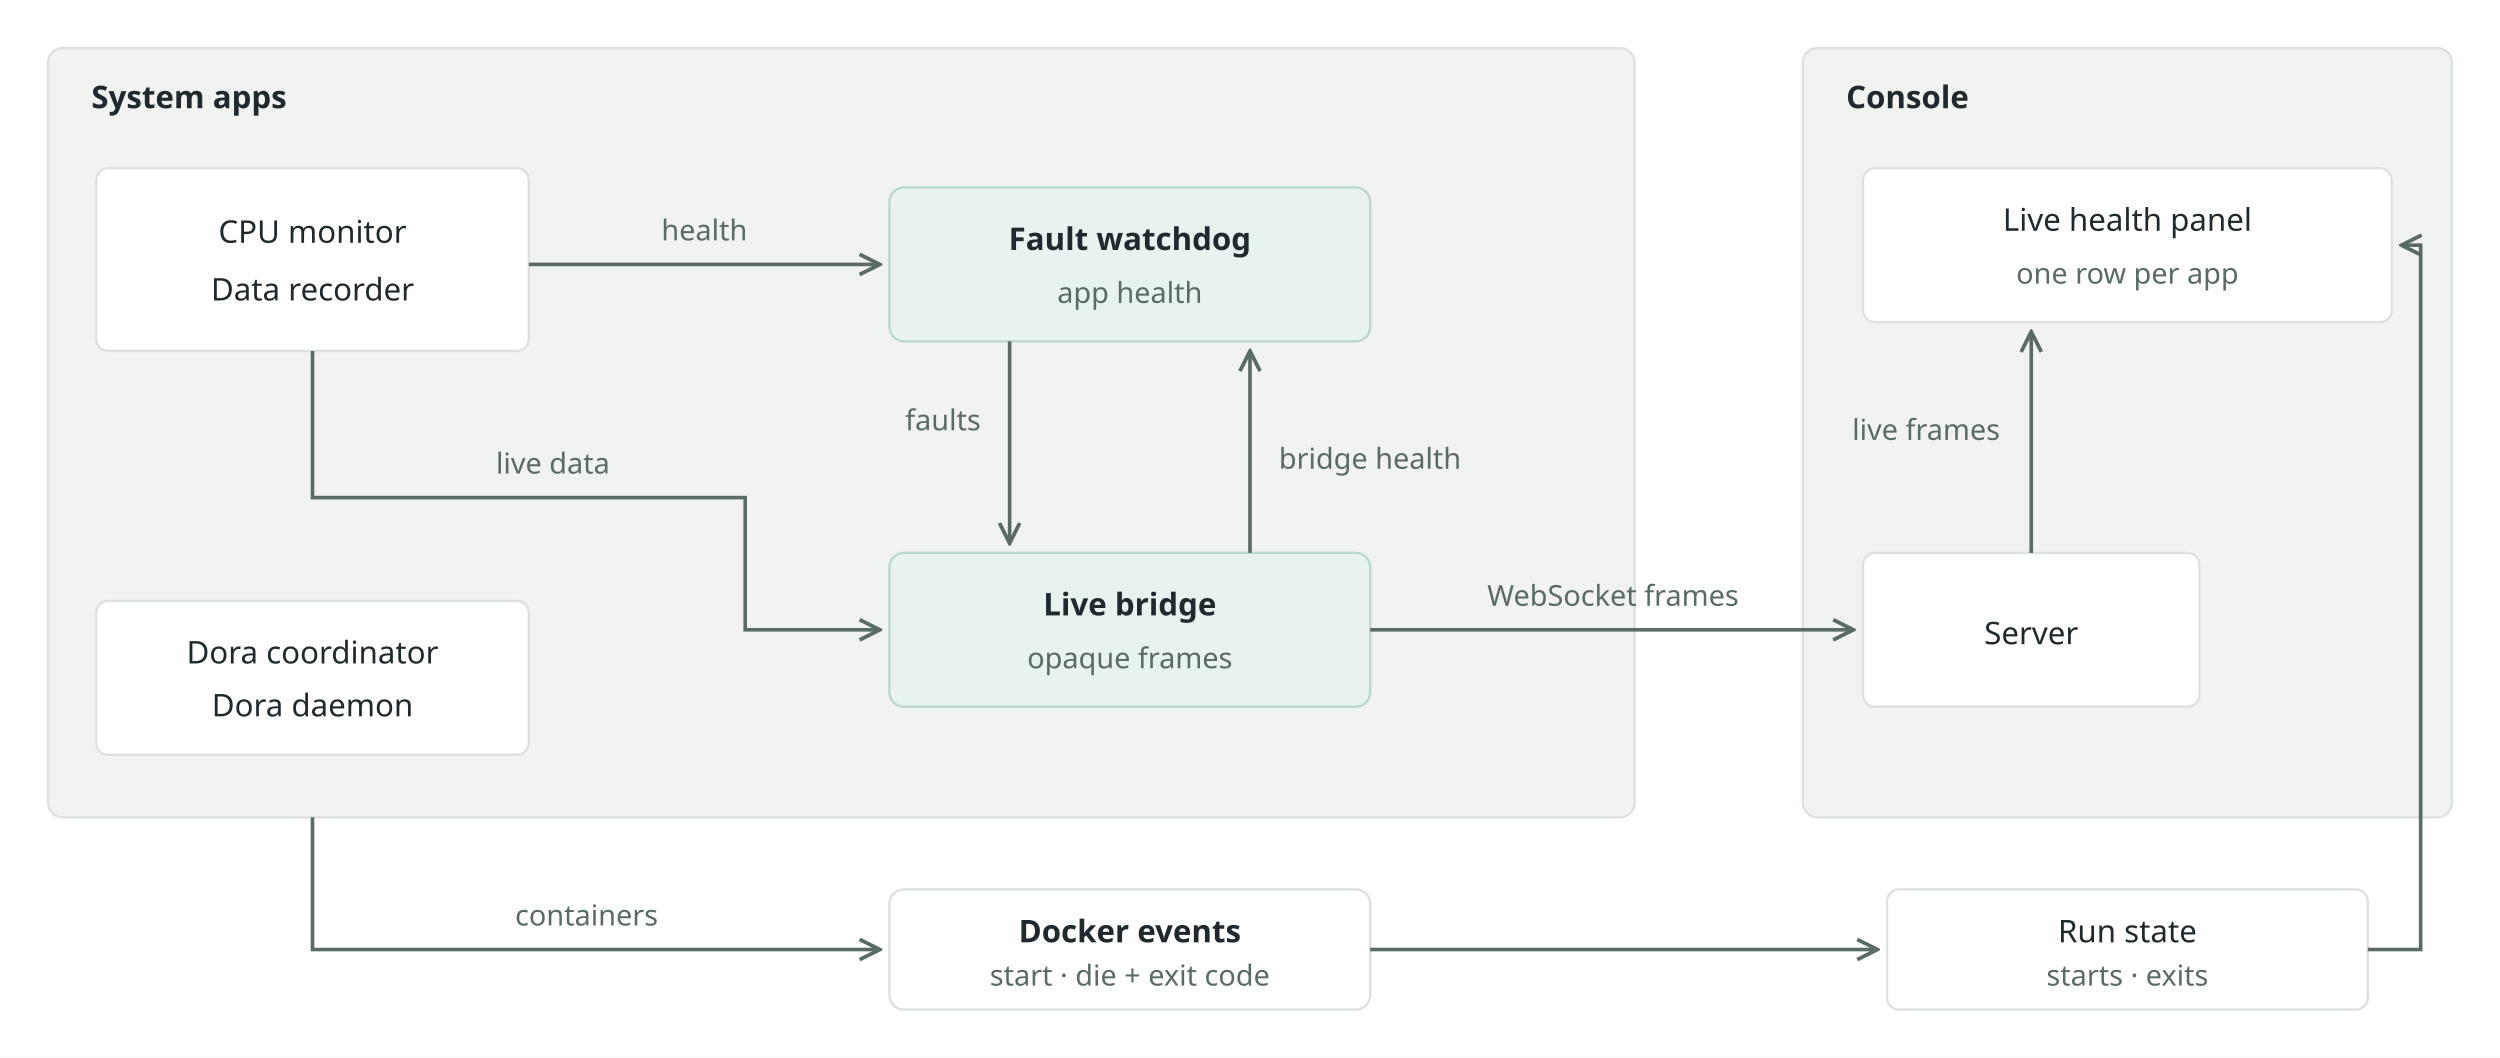
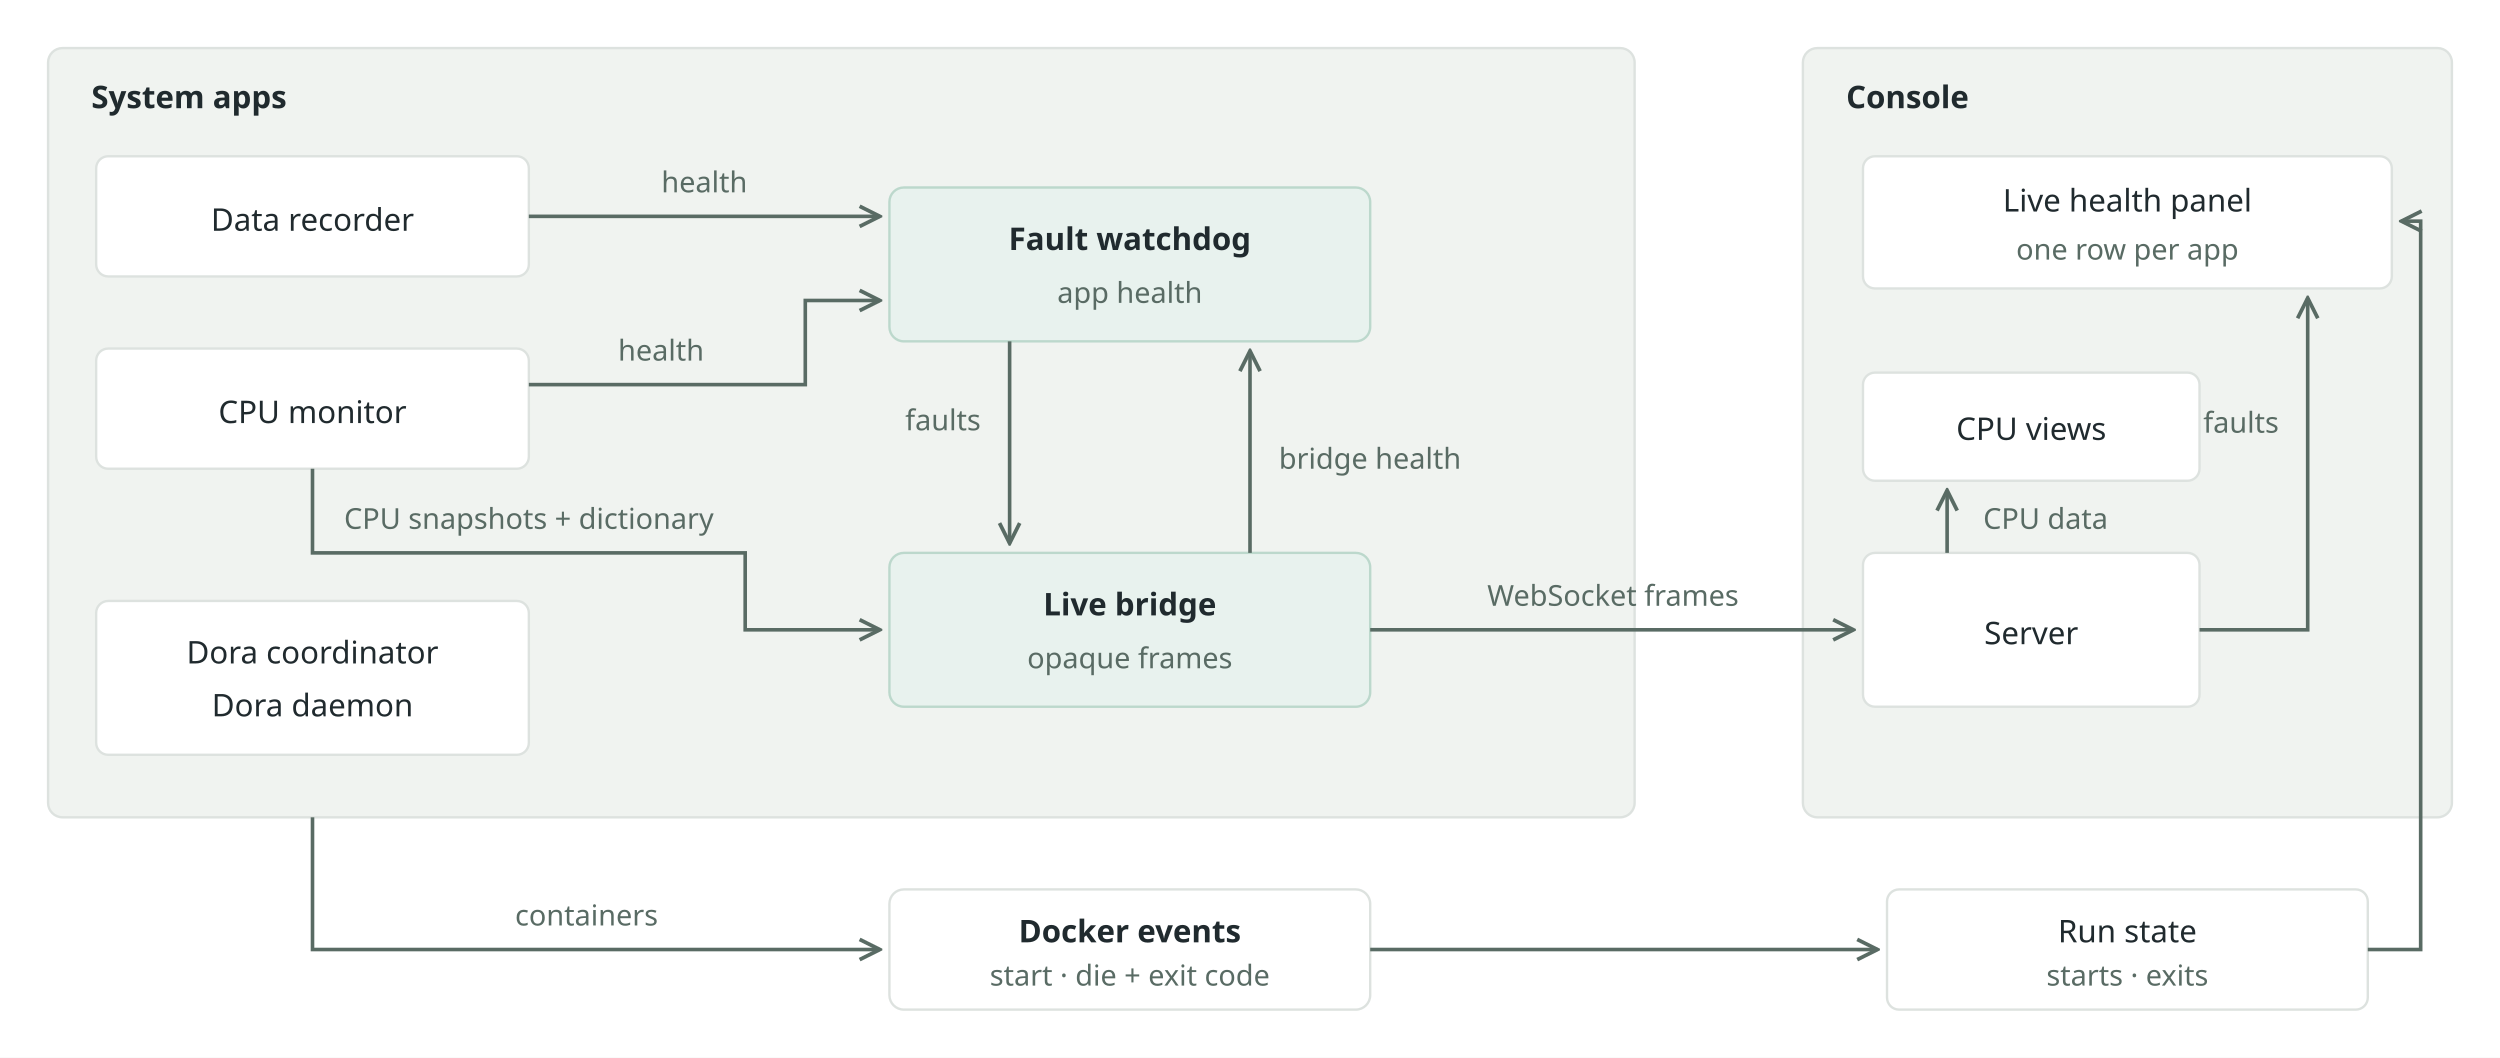
<svg xmlns="http://www.w3.org/2000/svg" viewBox="0 0 1040 440" role="img" font-family="system-ui,sans-serif" font-size="13">
  <rect width="1040" height="440" fill="#fff" />
  <defs>
    <marker id="a" viewBox="0 0 10 10" refX="9" refY="5" markerWidth="7" markerHeight="7" orient="auto-start-reverse">
      <path d="M1 1l8 4-8 4" fill="none" stroke="#596b64" stroke-width="1.5" />
    </marker>
  </defs>
  <rect x="20" y="20" width="660" height="320" rx="6" fill="#f0f3f0" stroke="#dde2df" />
  <text x="38" y="45" font-weight="600" fill="#202a2e">System apps</text>
-   <rect x="40" y="70" width="180" height="76" rx="5" fill="#fff" stroke="#dde2df" />
-   <text x="130" y="101" text-anchor="middle" fill="#202a2e">CPU monitor</text>
-   <text x="130" y="125" text-anchor="middle" fill="#202a2e">Data recorder</text>
+   <rect x="40" y="65" width="180" height="50" rx="5" fill="#fff" stroke="#dde2df" />
+   <text x="130" y="96" text-anchor="middle" fill="#202a2e">Data recorder</text>
+   <rect x="40" y="145" width="180" height="50" rx="5" fill="#fff" stroke="#dde2df" />
+   <text x="130" y="176" text-anchor="middle" fill="#202a2e">CPU monitor</text>
  <rect x="40" y="250" width="180" height="64" rx="5" fill="#fff" stroke="#dde2df" />
  <text x="130" y="276" text-anchor="middle" fill="#202a2e">Dora coordinator</text>
  <text x="130" y="298" text-anchor="middle" fill="#202a2e">Dora daemon</text>
  <rect x="370" y="78" width="200" height="64" rx="6" fill="#e8f2ee" stroke="#bcd8cc" />
  <text x="470" y="104" text-anchor="middle" fill="#202a2e" font-weight="600">Fault watchdog</text>
  <text x="470" y="126" text-anchor="middle" fill="#596b64" font-size="12">app health</text>
  <rect x="370" y="230" width="200" height="64" rx="6" fill="#e8f2ee" stroke="#bcd8cc" />
  <text x="470" y="256" text-anchor="middle" fill="#202a2e" font-weight="600">Live bridge</text>
  <text x="470" y="278" text-anchor="middle" fill="#596b64" font-size="12">opaque frames</text>
-   <line x1="220" y1="110" x2="366" y2="110" stroke="#596b64" stroke-width="1.5" marker-end="url(#a)" />
-   <text x="293" y="100" text-anchor="middle" fill="#596b64" font-size="12">health</text>
-   <path d="M130 146 V207 H310 V262 H366" fill="none" stroke="#596b64" stroke-width="1.5" marker-end="url(#a)" />
-   <text x="230" y="197" text-anchor="middle" fill="#596b64" font-size="12">live data</text>
+   <line x1="220" y1="90" x2="366" y2="90" stroke="#596b64" stroke-width="1.5" marker-end="url(#a)" />
+   <text x="293" y="80" text-anchor="middle" fill="#596b64" font-size="12">health</text>
+   <path d="M220 160 H335 V125 H366" fill="none" stroke="#596b64" stroke-width="1.5" marker-end="url(#a)" />
+   <text x="275" y="150" text-anchor="middle" fill="#596b64" font-size="12">health</text>
+   <path d="M130 195 V230 H310 V262 H366" fill="none" stroke="#596b64" stroke-width="1.5" marker-end="url(#a)" />
+   <text x="220" y="220" text-anchor="middle" fill="#596b64" font-size="12">CPU snapshots + dictionary</text>
  <line x1="420" y1="142" x2="420" y2="226" stroke="#596b64" stroke-width="1.5" marker-end="url(#a)" />
  <text x="408" y="179" text-anchor="end" fill="#596b64" font-size="12">faults</text>
  <line x1="520" y1="230" x2="520" y2="146" stroke="#596b64" stroke-width="1.5" marker-end="url(#a)" />
  <text x="532" y="195" fill="#596b64" font-size="12">bridge health</text>
  <rect x="750" y="20" width="270" height="320" rx="6" fill="#f0f3f0" stroke="#dde2df" />
  <text x="768" y="45" font-weight="600" fill="#202a2e">Console</text>
-   <rect x="775" y="70" width="220" height="64" rx="5" fill="#fff" stroke="#dde2df" />
-   <text x="885" y="96" text-anchor="middle" fill="#202a2e">Live health panel</text>
-   <text x="885" y="118" text-anchor="middle" fill="#596b64" font-size="12">one row per app</text>
+   <rect x="775" y="65" width="220" height="55" rx="5" fill="#fff" stroke="#dde2df" />
+   <text x="885" y="88" text-anchor="middle" fill="#202a2e">Live health panel</text>
+   <text x="885" y="108" text-anchor="middle" fill="#596b64" font-size="12">one row per app</text>
+   <rect x="775" y="155" width="140" height="45" rx="5" fill="#fff" stroke="#dde2df" />
+   <text x="845" y="183" text-anchor="middle" fill="#202a2e">CPU views</text>
  <rect x="775" y="230" width="140" height="64" rx="5" fill="#fff" stroke="#dde2df" />
  <text x="845" y="268" text-anchor="middle" fill="#202a2e">Server</text>
  <line x1="570" y1="262" x2="771" y2="262" stroke="#596b64" stroke-width="1.5" marker-end="url(#a)" />
  <text x="671" y="252" text-anchor="middle" fill="#596b64" font-size="12">WebSocket frames</text>
-   <line x1="845" y1="230" x2="845" y2="138" stroke="#596b64" stroke-width="1.5" marker-end="url(#a)" />
-   <text x="832" y="183" text-anchor="end" fill="#596b64" font-size="12">live frames</text>
+   <line x1="810" y1="230" x2="810" y2="204" stroke="#596b64" stroke-width="1.5" marker-end="url(#a)" />
+   <text x="825" y="220" fill="#596b64" font-size="12">CPU data</text>
+   <path d="M915 262 H960 V124" fill="none" stroke="#596b64" stroke-width="1.5" marker-end="url(#a)" />
+   <text x="948" y="180" text-anchor="end" fill="#596b64" font-size="12">faults</text>
  <rect x="785" y="370" width="200" height="50" rx="5" fill="#fff" stroke="#dde2df" />
  <text x="885" y="392" text-anchor="middle" fill="#202a2e">Run state</text>
  <text x="885" y="410" text-anchor="middle" fill="#596b64" font-size="12">starts · exits</text>
-   <path d="M985 395 H1007 V102 H999" fill="none" stroke="#596b64" stroke-width="1.5" marker-end="url(#a)" />
+   <path d="M985 395 H1007 V92 H999" fill="none" stroke="#596b64" stroke-width="1.5" marker-end="url(#a)" />
  <rect x="370" y="370" width="200" height="50" rx="6" fill="#fff" stroke="#dde2df" />
  <text x="470" y="392" text-anchor="middle" fill="#202a2e" font-weight="600">Docker events</text>
  <text x="470" y="410" text-anchor="middle" fill="#596b64" font-size="12">start · die + exit code</text>
  <line x1="570" y1="395" x2="781" y2="395" stroke="#596b64" stroke-width="1.5" marker-end="url(#a)" />
  <path d="M130 340 V395 H366" fill="none" stroke="#596b64" stroke-width="1.5" marker-end="url(#a)" />
  <text x="244" y="385" text-anchor="middle" fill="#596b64" font-size="12">containers</text>
</svg>
